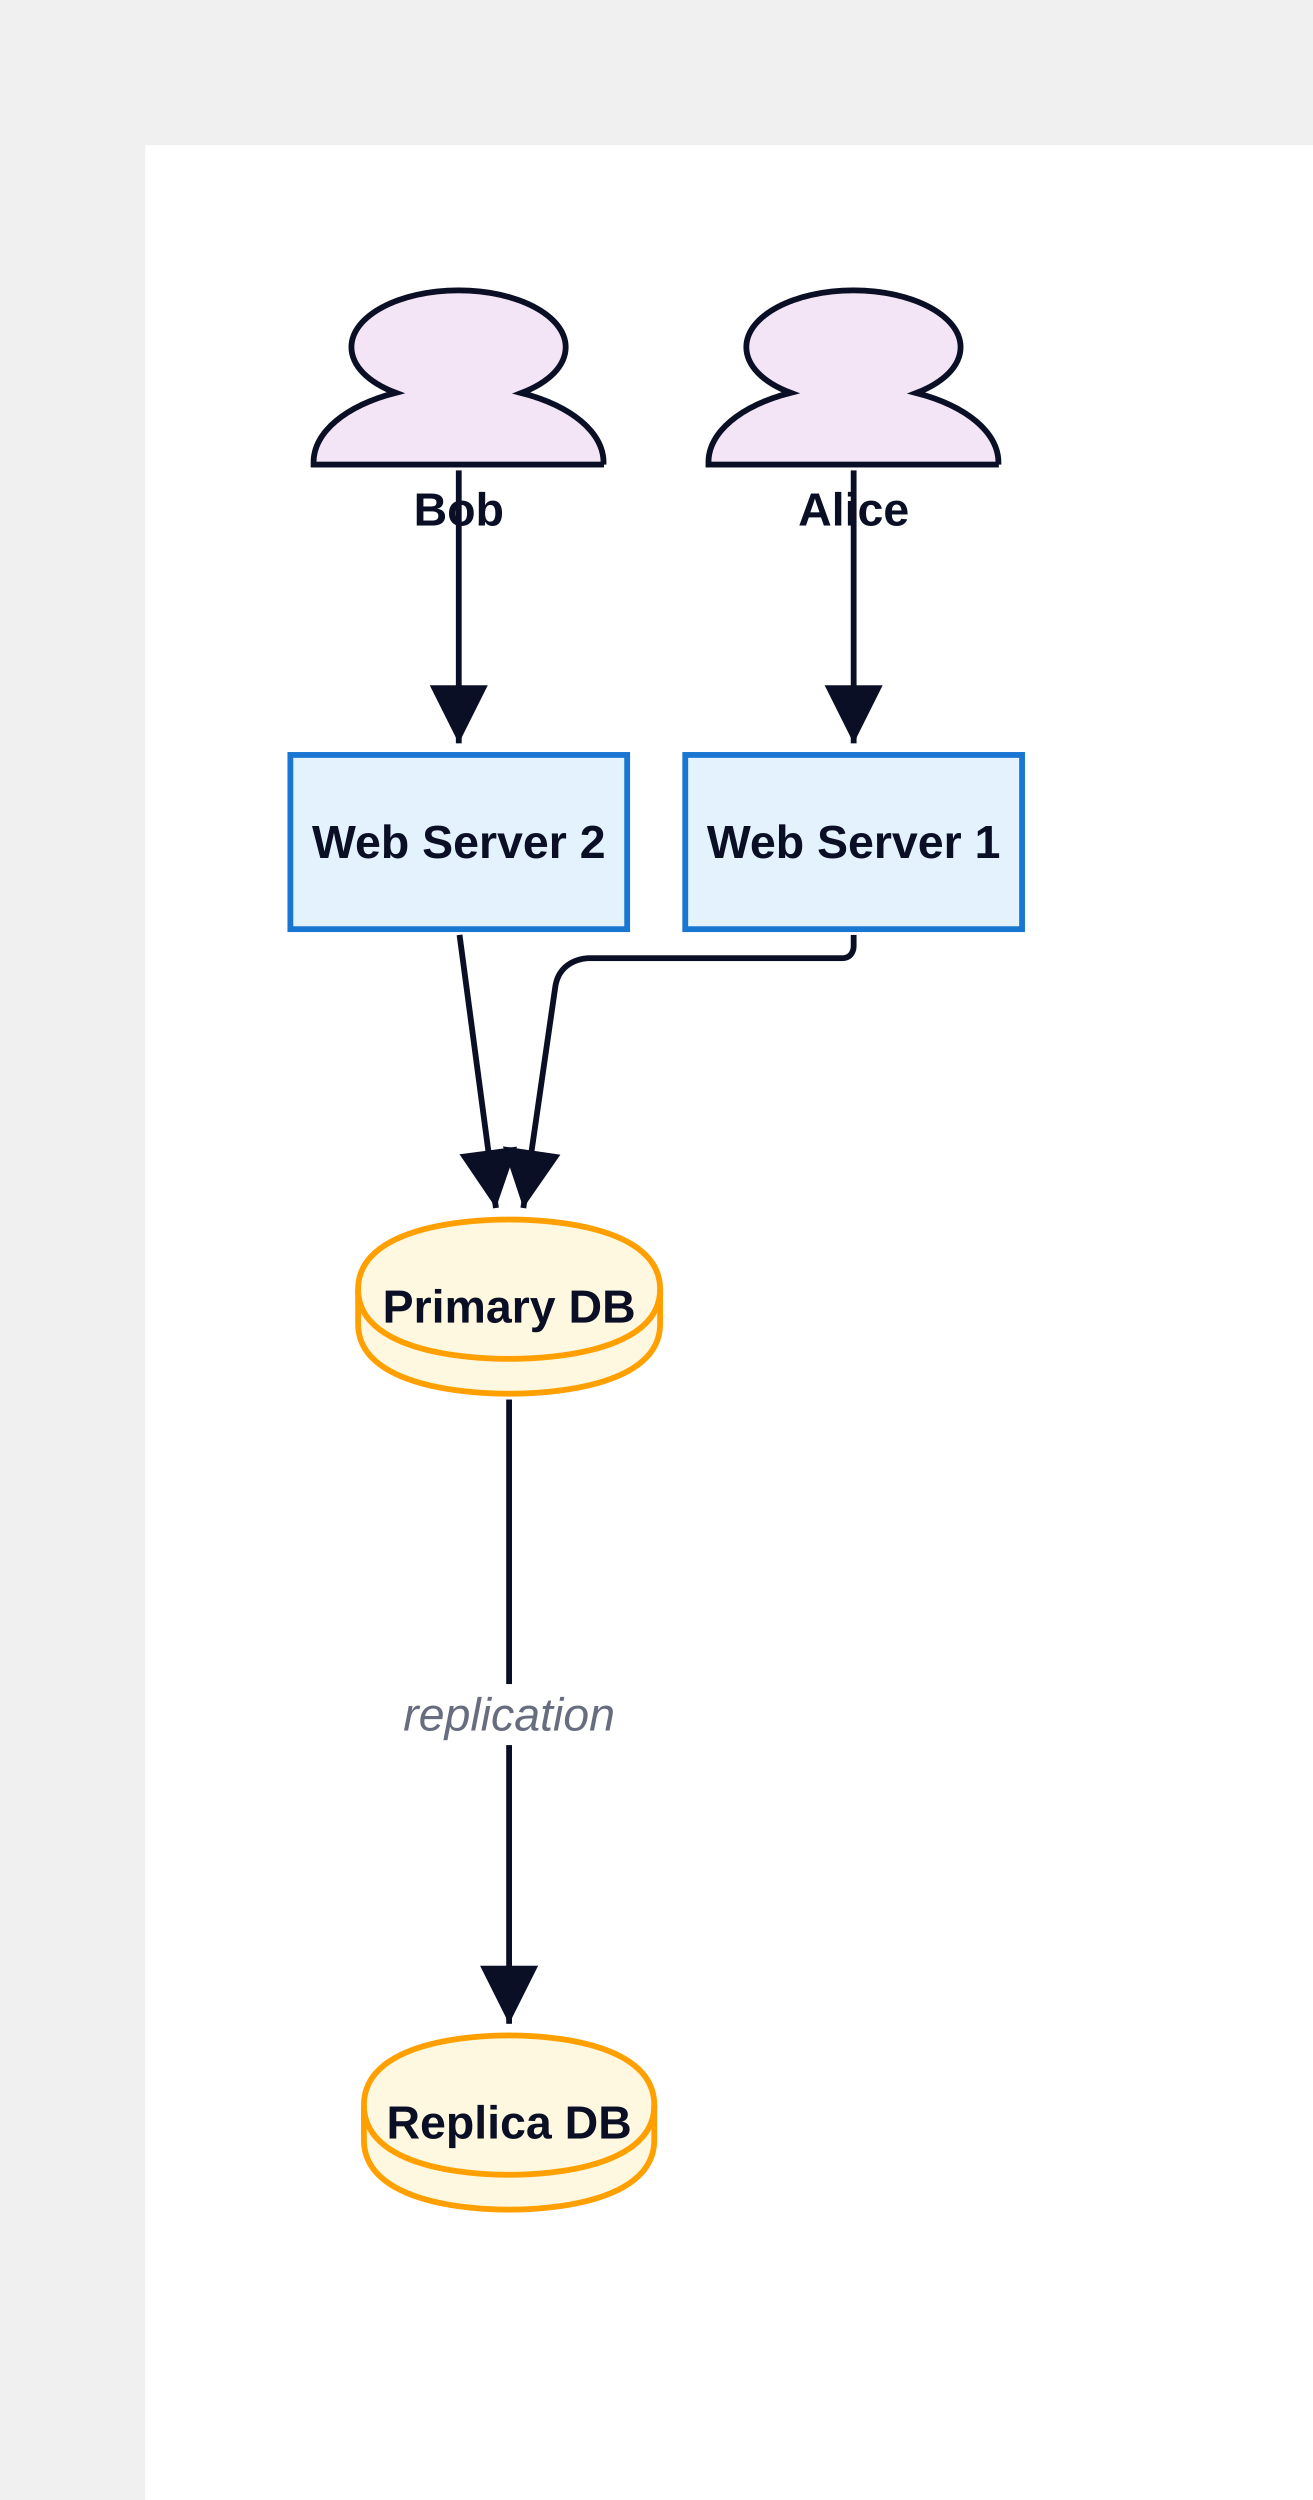
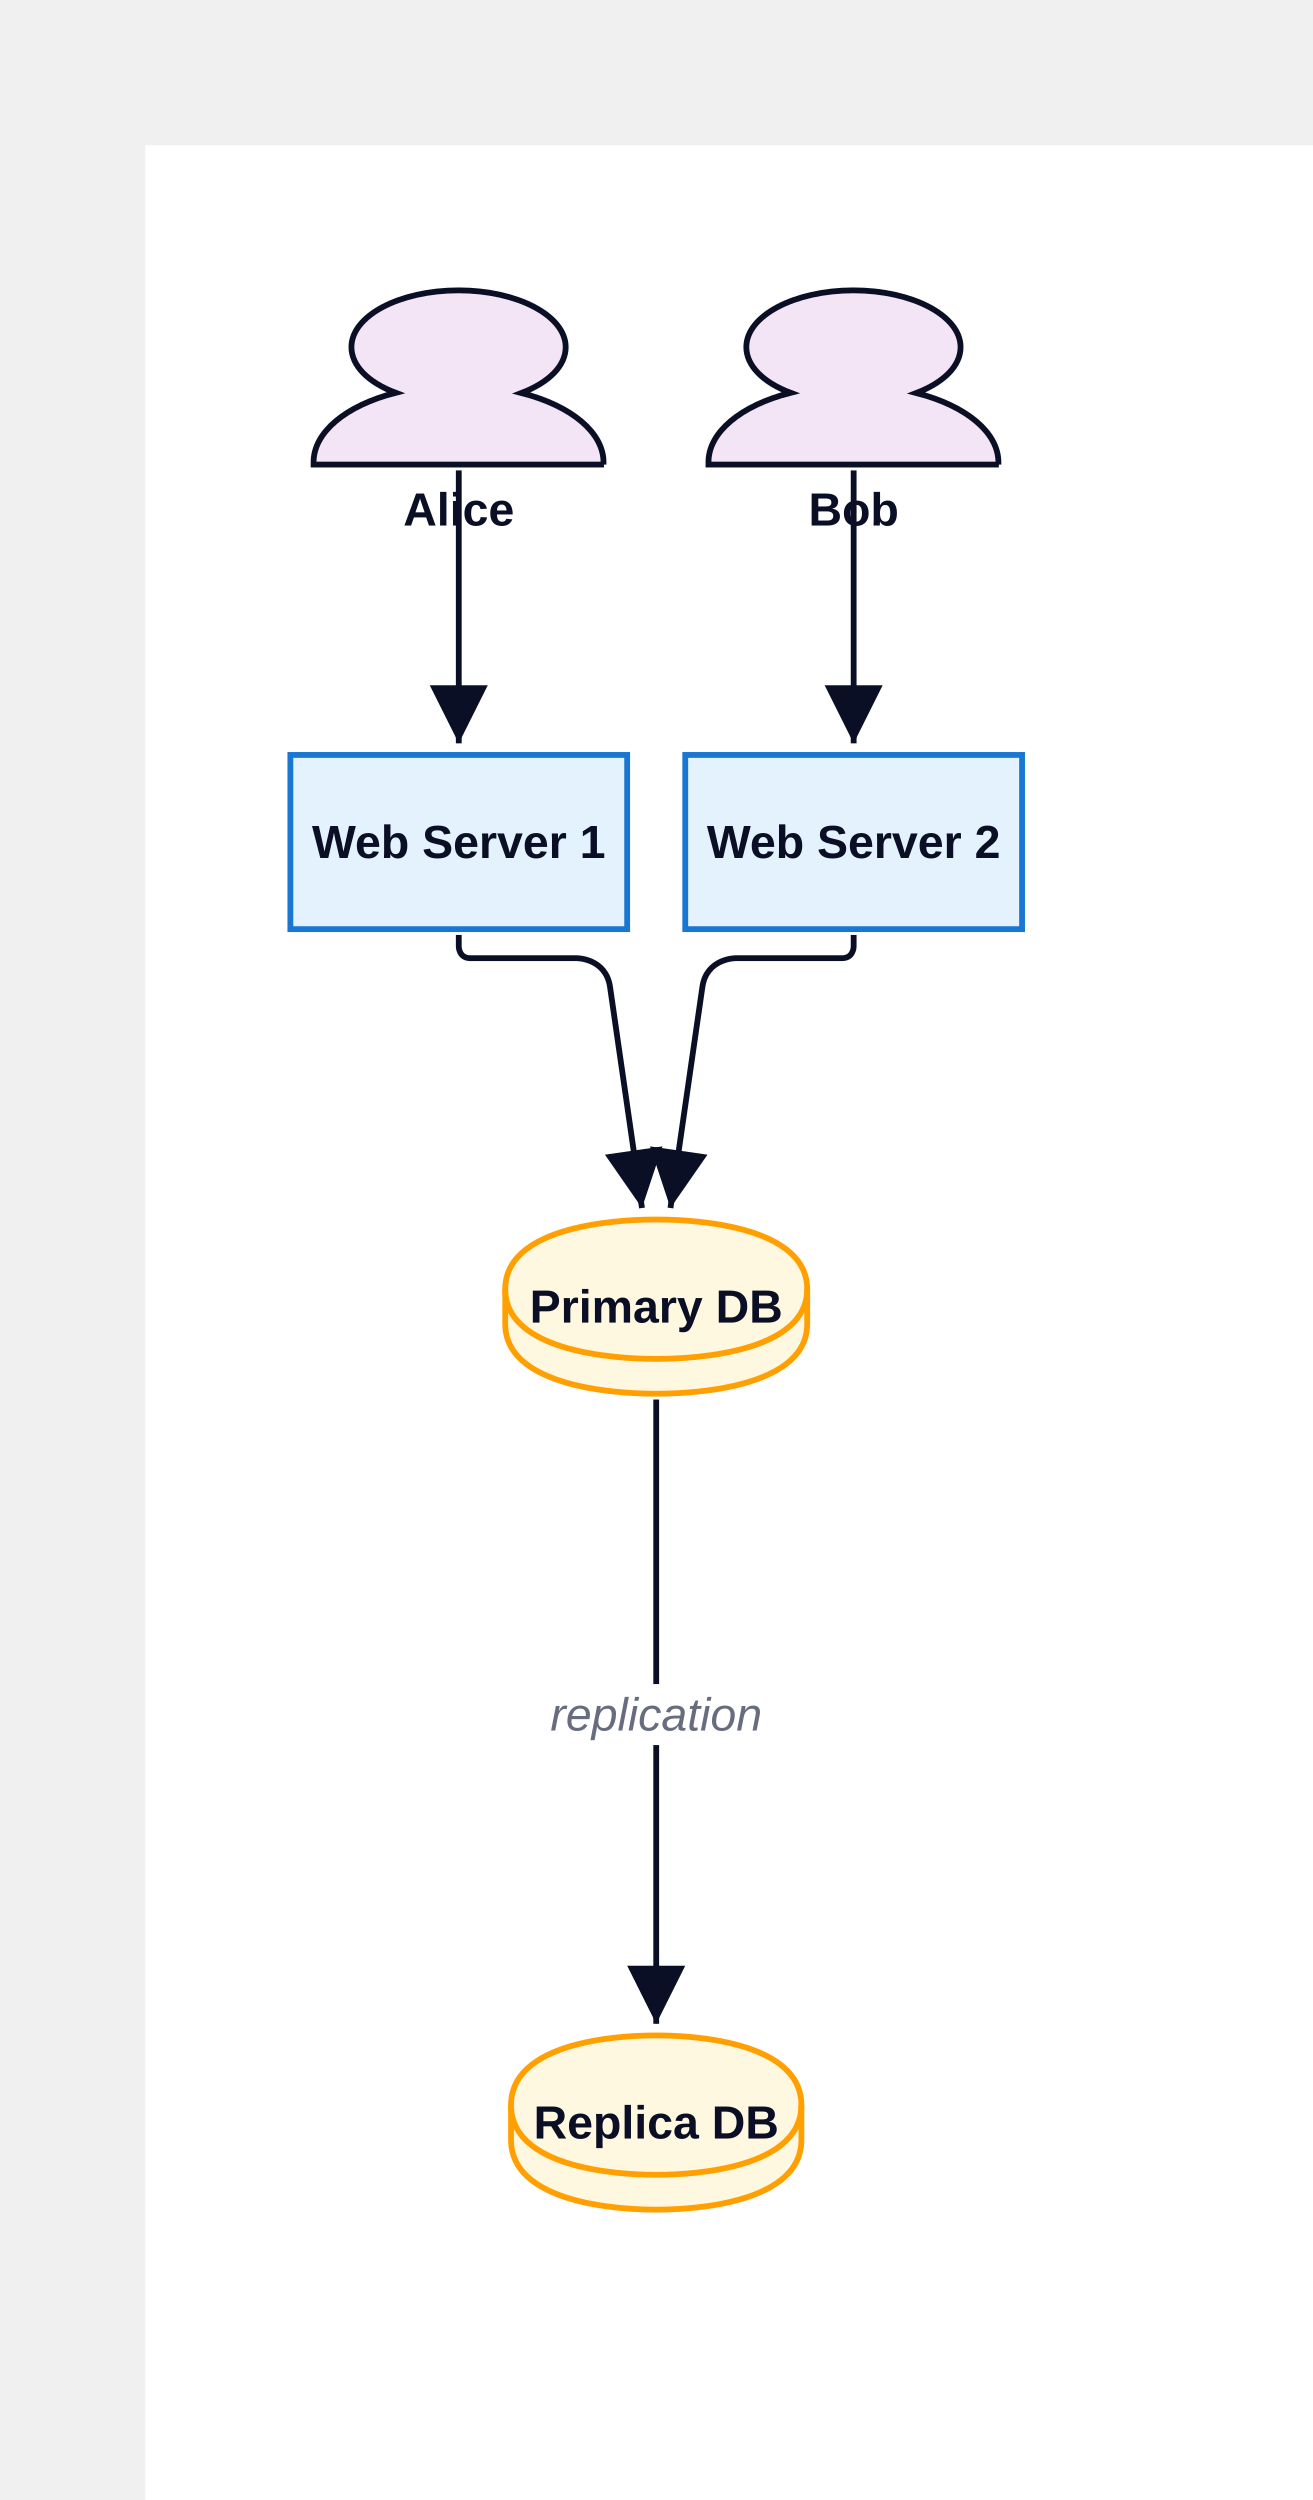
<svg xmlns="http://www.w3.org/2000/svg" width="452" height="861" viewBox="-50 -50 452 861" data-d2-version="0.1.0">
  <defs>
    <marker id="arrow-triangle" markerWidth="10" markerHeight="10" refX="10" refY="5" orient="auto" markerUnits="strokeWidth">
      <path d="M0,0 L10,5 L0,10 Z" fill="#0A0F25" />
    </marker>
    <marker id="arrow-triangle-reverse" markerWidth="10" markerHeight="10" refX="0" refY="5" orient="auto" markerUnits="strokeWidth">
      <path d="M10,0 L0,5 L10,10 Z" fill="#0A0F25" />
    </marker>
    <marker id="arrow-diamond" markerWidth="10" markerHeight="10" refX="10" refY="5" orient="auto" markerUnits="strokeWidth">
      <path d="M0,5 L5,0 L10,5 L5,10 Z" fill="#0A0F25" />
    </marker>
    <marker id="arrow-diamond-reverse" markerWidth="10" markerHeight="10" refX="0" refY="5" orient="auto" markerUnits="strokeWidth">
      <path d="M0,5 L5,0 L10,5 L5,10 Z" fill="#0A0F25" />
    </marker>
    <marker id="arrow-circle" markerWidth="10" markerHeight="10" refX="6" refY="5" orient="auto" markerUnits="strokeWidth">
      <circle cx="5" cy="5" r="4" fill="#0A0F25" />
    </marker>
    <marker id="arrow-circle-reverse" markerWidth="10" markerHeight="10" refX="4" refY="5" orient="auto" markerUnits="strokeWidth">
      <circle cx="5" cy="5" r="4" fill="#0A0F25" />
    </marker>
    <marker id="arrow-cf-one" markerWidth="10" markerHeight="10" refX="10" refY="5" orient="auto" markerUnits="strokeWidth">
      <line x1="10" y1="0" x2="10" y2="10" stroke="#0A0F25" stroke-width="2" />
    </marker>
    <marker id="arrow-cf-one-reverse" markerWidth="10" markerHeight="10" refX="0" refY="5" orient="auto" markerUnits="strokeWidth">
      <line x1="0" y1="0" x2="0" y2="10" stroke="#0A0F25" stroke-width="2" />
    </marker>
    <marker id="arrow-cf-many" markerWidth="10" markerHeight="10" refX="10" refY="5" orient="auto" markerUnits="strokeWidth">
      <path d="M0,5 L10,0 M0,5 L10,5 M0,5 L10,10" stroke="#0A0F25" stroke-width="2" fill="none" />
    </marker>
    <marker id="arrow-cf-many-reverse" markerWidth="10" markerHeight="10" refX="0" refY="5" orient="auto" markerUnits="strokeWidth">
      <path d="M10,5 L0,0 M10,5 L0,5 M10,5 L0,10" stroke="#0A0F25" stroke-width="2" fill="none" />
    </marker>
    <marker id="arrow-cf-one-required" markerWidth="10" markerHeight="10" refX="10" refY="5" orient="auto" markerUnits="strokeWidth">
      <line x1="10" y1="0" x2="10" y2="10" stroke="#0A0F25" stroke-width="2" />
      <line x1="7" y1="0" x2="7" y2="10" stroke="#0A0F25" stroke-width="2" />
    </marker>
    <marker id="arrow-cf-one-required-reverse" markerWidth="10" markerHeight="10" refX="0" refY="5" orient="auto" markerUnits="strokeWidth">
      <line x1="0" y1="0" x2="0" y2="10" stroke="#0A0F25" stroke-width="2" />
      <line x1="3" y1="0" x2="3" y2="10" stroke="#0A0F25" stroke-width="2" />
    </marker>
    <marker id="arrow-cf-many-required" markerWidth="10" markerHeight="10" refX="10" refY="5" orient="auto" markerUnits="strokeWidth">
      <path d="M0,5 L10,0 M0,5 L10,5 M0,5 L10,10" stroke="#0A0F25" stroke-width="2" fill="none" />
      <line x1="3" y1="0" x2="3" y2="10" stroke="#0A0F25" stroke-width="2" />
    </marker>
    <marker id="arrow-cf-many-required-reverse" markerWidth="10" markerHeight="10" refX="0" refY="5" orient="auto" markerUnits="strokeWidth">
      <path d="M10,5 L0,0 M10,5 L0,5 M10,5 L0,10" stroke="#0A0F25" stroke-width="2" fill="none" />
      <line x1="7" y1="0" x2="7" y2="10" stroke="#0A0F25" stroke-width="2" />
    </marker>
    <marker id="arrow-cf-one-optional" markerWidth="10" markerHeight="10" refX="10" refY="5" orient="auto" markerUnits="strokeWidth">
      <line x1="10" y1="0" x2="10" y2="10" stroke="#0A0F25" stroke-width="2" />
      <circle cx="7" cy="5" r="2" stroke="#0A0F25" stroke-width="2" fill="white" />
    </marker>
    <marker id="arrow-cf-one-optional-reverse" markerWidth="10" markerHeight="10" refX="0" refY="5" orient="auto" markerUnits="strokeWidth">
      <line x1="0" y1="0" x2="0" y2="10" stroke="#0A0F25" stroke-width="2" />
      <circle cx="3" cy="5" r="2" stroke="#0A0F25" stroke-width="2" fill="white" />
    </marker>
    <marker id="arrow-cf-many-optional" markerWidth="10" markerHeight="10" refX="10" refY="5" orient="auto" markerUnits="strokeWidth">
      <path d="M0,5 L10,0 M0,5 L10,5 M0,5 L10,10" stroke="#0A0F25" stroke-width="2" fill="none" />
      <circle cx="3" cy="5" r="2" stroke="#0A0F25" stroke-width="2" fill="white" />
    </marker>
    <marker id="arrow-cf-many-optional-reverse" markerWidth="10" markerHeight="10" refX="0" refY="5" orient="auto" markerUnits="strokeWidth">
      <path d="M10,5 L0,0 M10,5 L0,5 M10,5 L0,10" stroke="#0A0F25" stroke-width="2" fill="none" />
      <circle cx="7" cy="5" r="2" stroke="#0A0F25" stroke-width="2" fill="white" />
    </marker>
    <marker id="arrow-line" markerWidth="10" markerHeight="10" refX="10" refY="5" orient="auto" markerUnits="strokeWidth">
      <line x1="10" y1="0" x2="10" y2="10" stroke="#0A0F25" stroke-width="2" />
    </marker>
    <marker id="arrow-line-reverse" markerWidth="10" markerHeight="10" refX="0" refY="5" orient="auto" markerUnits="strokeWidth">
      <line x1="0" y1="0" x2="0" y2="10" stroke="#0A0F25" stroke-width="2" />
    </marker>
    <marker id="arrow-open" markerWidth="10" markerHeight="10" refX="10" refY="5" orient="auto" markerUnits="strokeWidth">
      <path d="M0,0 L10,5 L0,10" stroke="#0A0F25" stroke-width="2" fill="none" />
    </marker>
    <marker id="arrow-open-reverse" markerWidth="10" markerHeight="10" refX="0" refY="5" orient="auto" markerUnits="strokeWidth">
      <path d="M10,0 L0,5 L10,10" stroke="#0A0F25" stroke-width="2" fill="none" />
    </marker>
    <marker id="arrow" markerWidth="10" markerHeight="10" refX="10" refY="5" orient="auto" markerUnits="strokeWidth">
      <path d="M0,0 L10,5 L0,10 Z" fill="#0A0F25" />
    </marker>
    <marker id="arrow-reverse" markerWidth="10" markerHeight="10" refX="0" refY="5" orient="auto" markerUnits="strokeWidth">
      <path d="M10,0 L0,5 L10,10 Z" fill="#0A0F25" />
    </marker>
  </defs>
  <rect width="100%" height="100%" fill="#FFFFFF" />
  <g id="base-layer">
+     <rect x="50" y="210" width="116" height="60" fill="#e3f2fd" stroke="#1976D2" stroke-width="2" rx="0" ry="0" />
    <rect x="186" y="210" width="116" height="60" fill="#e3f2fd" stroke="#1976D2" stroke-width="2" rx="0" ry="0" />
-     <rect x="50" y="210" width="116" height="60" fill="#e3f2fd" stroke="#1976D2" stroke-width="2" rx="0" ry="0" />
-     <path d="M 73.333 394 C 73.333 370 120.133 370 125.333 370 C 130.533 370 177.333 370 177.333 394 L 177.333 406 C 177.333 430 130.533 430 125.333 430 C 120.133 430 73.333 430 73.333 406 L 73.333 394 Z" fill="#fff8e1" stroke="#FFA000" stroke-width="2" />
-     <ellipse cx="125.333" cy="394" rx="52" ry="24" fill="none" stroke="none" stroke-width="0" />
-     <path d="M 73.333 394 C 73.333 418 120.133 418 125.333 418 C 130.533 418 177.333 418 177.333 394" fill="none" stroke="#FFA000" stroke-width="2" />
-     <path d="M 75.333 675 C 75.333 651 120.333 651 125.333 651 C 130.333 651 175.333 651 175.333 675 L 175.333 687 C 175.333 711 130.333 711 125.333 711 C 120.333 711 75.333 711 75.333 687 L 75.333 675 Z" fill="#fff8e1" stroke="#FFA000" stroke-width="2" />
-     <ellipse cx="125.333" cy="675" rx="50" ry="24" fill="none" stroke="none" stroke-width="0" />
-     <path d="M 75.333 675 C 75.333 699 120.333 699 125.333 699 C 130.333 699 175.333 699 175.333 675" fill="none" stroke="#FFA000" stroke-width="2" />
+     <path d="M 124 394 C 124 370 170.8 370 176 370 C 181.2 370 228 370 228 394 L 228 406 C 228 430 181.2 430 176 430 C 170.8 430 124 430 124 406 L 124 394 Z" fill="#fff8e1" stroke="#FFA000" stroke-width="2" />
+     <ellipse cx="176" cy="394" rx="52" ry="24" fill="none" stroke="none" stroke-width="0" />
+     <path d="M 124 394 C 124 418 170.8 418 176 418 C 181.2 418 228 418 228 394" fill="none" stroke="#FFA000" stroke-width="2" />
+     <path d="M 126 675 C 126 651 171 651 176 651 C 181 651 226 651 226 675 L 226 687 C 226 711 181 711 176 711 C 171 711 126 711 126 687 L 126 675 Z" fill="#fff8e1" stroke="#FFA000" stroke-width="2" />
+     <ellipse cx="176" cy="675" rx="50" ry="24" fill="none" stroke="none" stroke-width="0" />
+     <path d="M 126 675 C 126 699 171 699 176 699 C 181 699 226 699 226 675" fill="none" stroke="#FFA000" stroke-width="2" />
+     <path d="M 158 110 H 58 v -0.853 c 0 -10.233 10.981 -19.457 28.258 -23.876 C 76.741 81.705 71.031 75.891 71.031 69.535 C 71.031 58.76 87.575 50 107.927 50 c 20.351 0 36.896 8.76 36.896 19.535 c 0 6.357 -5.564 12.093 -15.227 15.814 c 17.277 4.419 28.258 13.643 28.258 23.876 v 0.775 Z" fill="#f3e5f5" stroke="#0A0F25" stroke-width="2" />
    <path d="M 294 110 H 194 v -0.853 c 0 -10.233 10.981 -19.457 28.258 -23.876 C 212.741 81.705 207.031 75.891 207.031 69.535 C 207.031 58.76 223.575 50 243.927 50 c 20.351 0 36.896 8.76 36.896 19.535 c 0 6.357 -5.564 12.093 -15.227 15.814 c 17.277 4.419 28.258 13.643 28.258 23.876 v 0.775 Z" fill="#f3e5f5" stroke="#0A0F25" stroke-width="2" />
-     <path d="M 158 110 H 58 v -0.853 c 0 -10.233 10.981 -19.457 28.258 -23.876 C 76.741 81.705 71.031 75.891 71.031 69.535 C 71.031 58.76 87.575 50 107.927 50 c 20.351 0 36.896 8.76 36.896 19.535 c 0 6.357 -5.564 12.093 -15.227 15.814 c 17.277 4.419 28.258 13.643 28.258 23.876 v 0.775 Z" fill="#f3e5f5" stroke="#0A0F25" stroke-width="2" />
+     <path d="M 108 112 C 108 149.6 108 168.4 108 206" fill="none" stroke="#0A0F25" stroke-width="2" marker-end="url(#arrow-triangle)" />
    <path d="M 244 112 C 244 149.6 244 168.4 244 206" fill="none" stroke="#0A0F25" stroke-width="2" marker-end="url(#arrow-triangle)" />
-     <path d="M 108 112 C 108 149.6 108 168.4 108 206" fill="none" stroke="#0A0F25" stroke-width="2" marker-end="url(#arrow-triangle)" />
-     <path d="M 244 272 C 244 273.6 244 274.4 244 276 C 244 276 244 280 240 280 C 205.067 280 187.6 280 152.667 280 C 152.667 280 142.667 280 141.237 289.897 C 136.838 320.355 134.638 335.584 130.239 366.041" fill="none" stroke="#0A0F25" stroke-width="2" marker-end="url(#arrow-triangle)" />
-     <path d="M 108.264 271.982 C 113.28 309.604 115.789 328.414 120.805 366.035" fill="none" stroke="#0A0F25" stroke-width="2" marker-end="url(#arrow-triangle)" />
-     <path d="M 125.333 432 C 125.333 518 125.333 561 125.333 647" fill="none" stroke="#0A0F25" stroke-width="2" marker-end="url(#arrow-triangle)" />
-     <rect x="89.833" y="530" width="71" height="21" fill="#FFFFFF" stroke="none" stroke-width="1" rx="3" ry="3" />
-     <text x="125.333" y="546" text-anchor="middle" dominant-baseline="alphabetic" font-family="Arial, sans-serif" font-size="16" style="fill: #676C7E; font-style: italic">replication</text>
-     <text x="244" y="245.5" text-anchor="middle" dominant-baseline="alphabetic" font-family="Arial, sans-serif" font-size="16" style="fill: #0A0F25; font-weight: 700">Web Server 1</text>
-     <text x="108" y="245.5" text-anchor="middle" dominant-baseline="alphabetic" font-family="Arial, sans-serif" font-size="16" style="fill: #0A0F25; font-weight: 700">Web Server 2</text>
-     <text x="125.333" y="405.5" text-anchor="middle" dominant-baseline="alphabetic" font-family="Arial, sans-serif" font-size="16" style="fill: #0A0F25; font-weight: 700">Primary DB</text>
-     <text x="125.333" y="686.5" text-anchor="middle" dominant-baseline="alphabetic" font-family="Arial, sans-serif" font-size="16" style="fill: #0A0F25; font-weight: 700">Replica DB</text>
-     <text x="244" y="131" text-anchor="middle" dominant-baseline="alphabetic" font-family="Arial, sans-serif" font-size="16" style="fill: #0A0F25; font-weight: 700">Alice</text>
-     <text x="108" y="131" text-anchor="middle" dominant-baseline="alphabetic" font-family="Arial, sans-serif" font-size="16" style="fill: #0A0F25; font-weight: 700">Bob</text>
+     <path d="M 108 272 C 108 273.6 108 274.4 108 276 C 108 276 108 280 112 280 C 126.667 280 134 280 148.667 280 C 148.667 280 158.667 280 160.096 289.897 C 164.496 320.355 166.695 335.584 171.095 366.041" fill="none" stroke="#0A0F25" stroke-width="2" marker-end="url(#arrow-triangle)" />
+     <path d="M 244 272 C 244 273.6 244 274.4 244 276 C 244 276 244 280 240 280 C 225.333 280 218 280 203.333 280 C 203.333 280 193.333 280 191.904 289.897 C 187.504 320.355 185.305 335.584 180.905 366.041" fill="none" stroke="#0A0F25" stroke-width="2" marker-end="url(#arrow-triangle)" />
+     <path d="M 176 432 C 176 518 176 561 176 647" fill="none" stroke="#0A0F25" stroke-width="2" marker-end="url(#arrow-triangle)" />
+     <rect x="140.5" y="530" width="71" height="21" fill="#FFFFFF" stroke="none" stroke-width="1" rx="3" ry="3" />
+     <text x="176" y="546" text-anchor="middle" dominant-baseline="alphabetic" font-family="Arial, sans-serif" font-size="16" style="fill: #676C7E; font-style: italic">replication</text>
+     <text x="108" y="245.5" text-anchor="middle" dominant-baseline="alphabetic" font-family="Arial, sans-serif" font-size="16" style="fill: #0A0F25; font-weight: 700">Web Server 1</text>
+     <text x="244" y="245.5" text-anchor="middle" dominant-baseline="alphabetic" font-family="Arial, sans-serif" font-size="16" style="fill: #0A0F25; font-weight: 700">Web Server 2</text>
+     <text x="176" y="405.5" text-anchor="middle" dominant-baseline="alphabetic" font-family="Arial, sans-serif" font-size="16" style="fill: #0A0F25; font-weight: 700">Primary DB</text>
+     <text x="176" y="686.5" text-anchor="middle" dominant-baseline="alphabetic" font-family="Arial, sans-serif" font-size="16" style="fill: #0A0F25; font-weight: 700">Replica DB</text>
+     <text x="108" y="131" text-anchor="middle" dominant-baseline="alphabetic" font-family="Arial, sans-serif" font-size="16" style="fill: #0A0F25; font-weight: 700">Alice</text>
+     <text x="244" y="131" text-anchor="middle" dominant-baseline="alphabetic" font-family="Arial, sans-serif" font-size="16" style="fill: #0A0F25; font-weight: 700">Bob</text>
  </g>
</svg>
